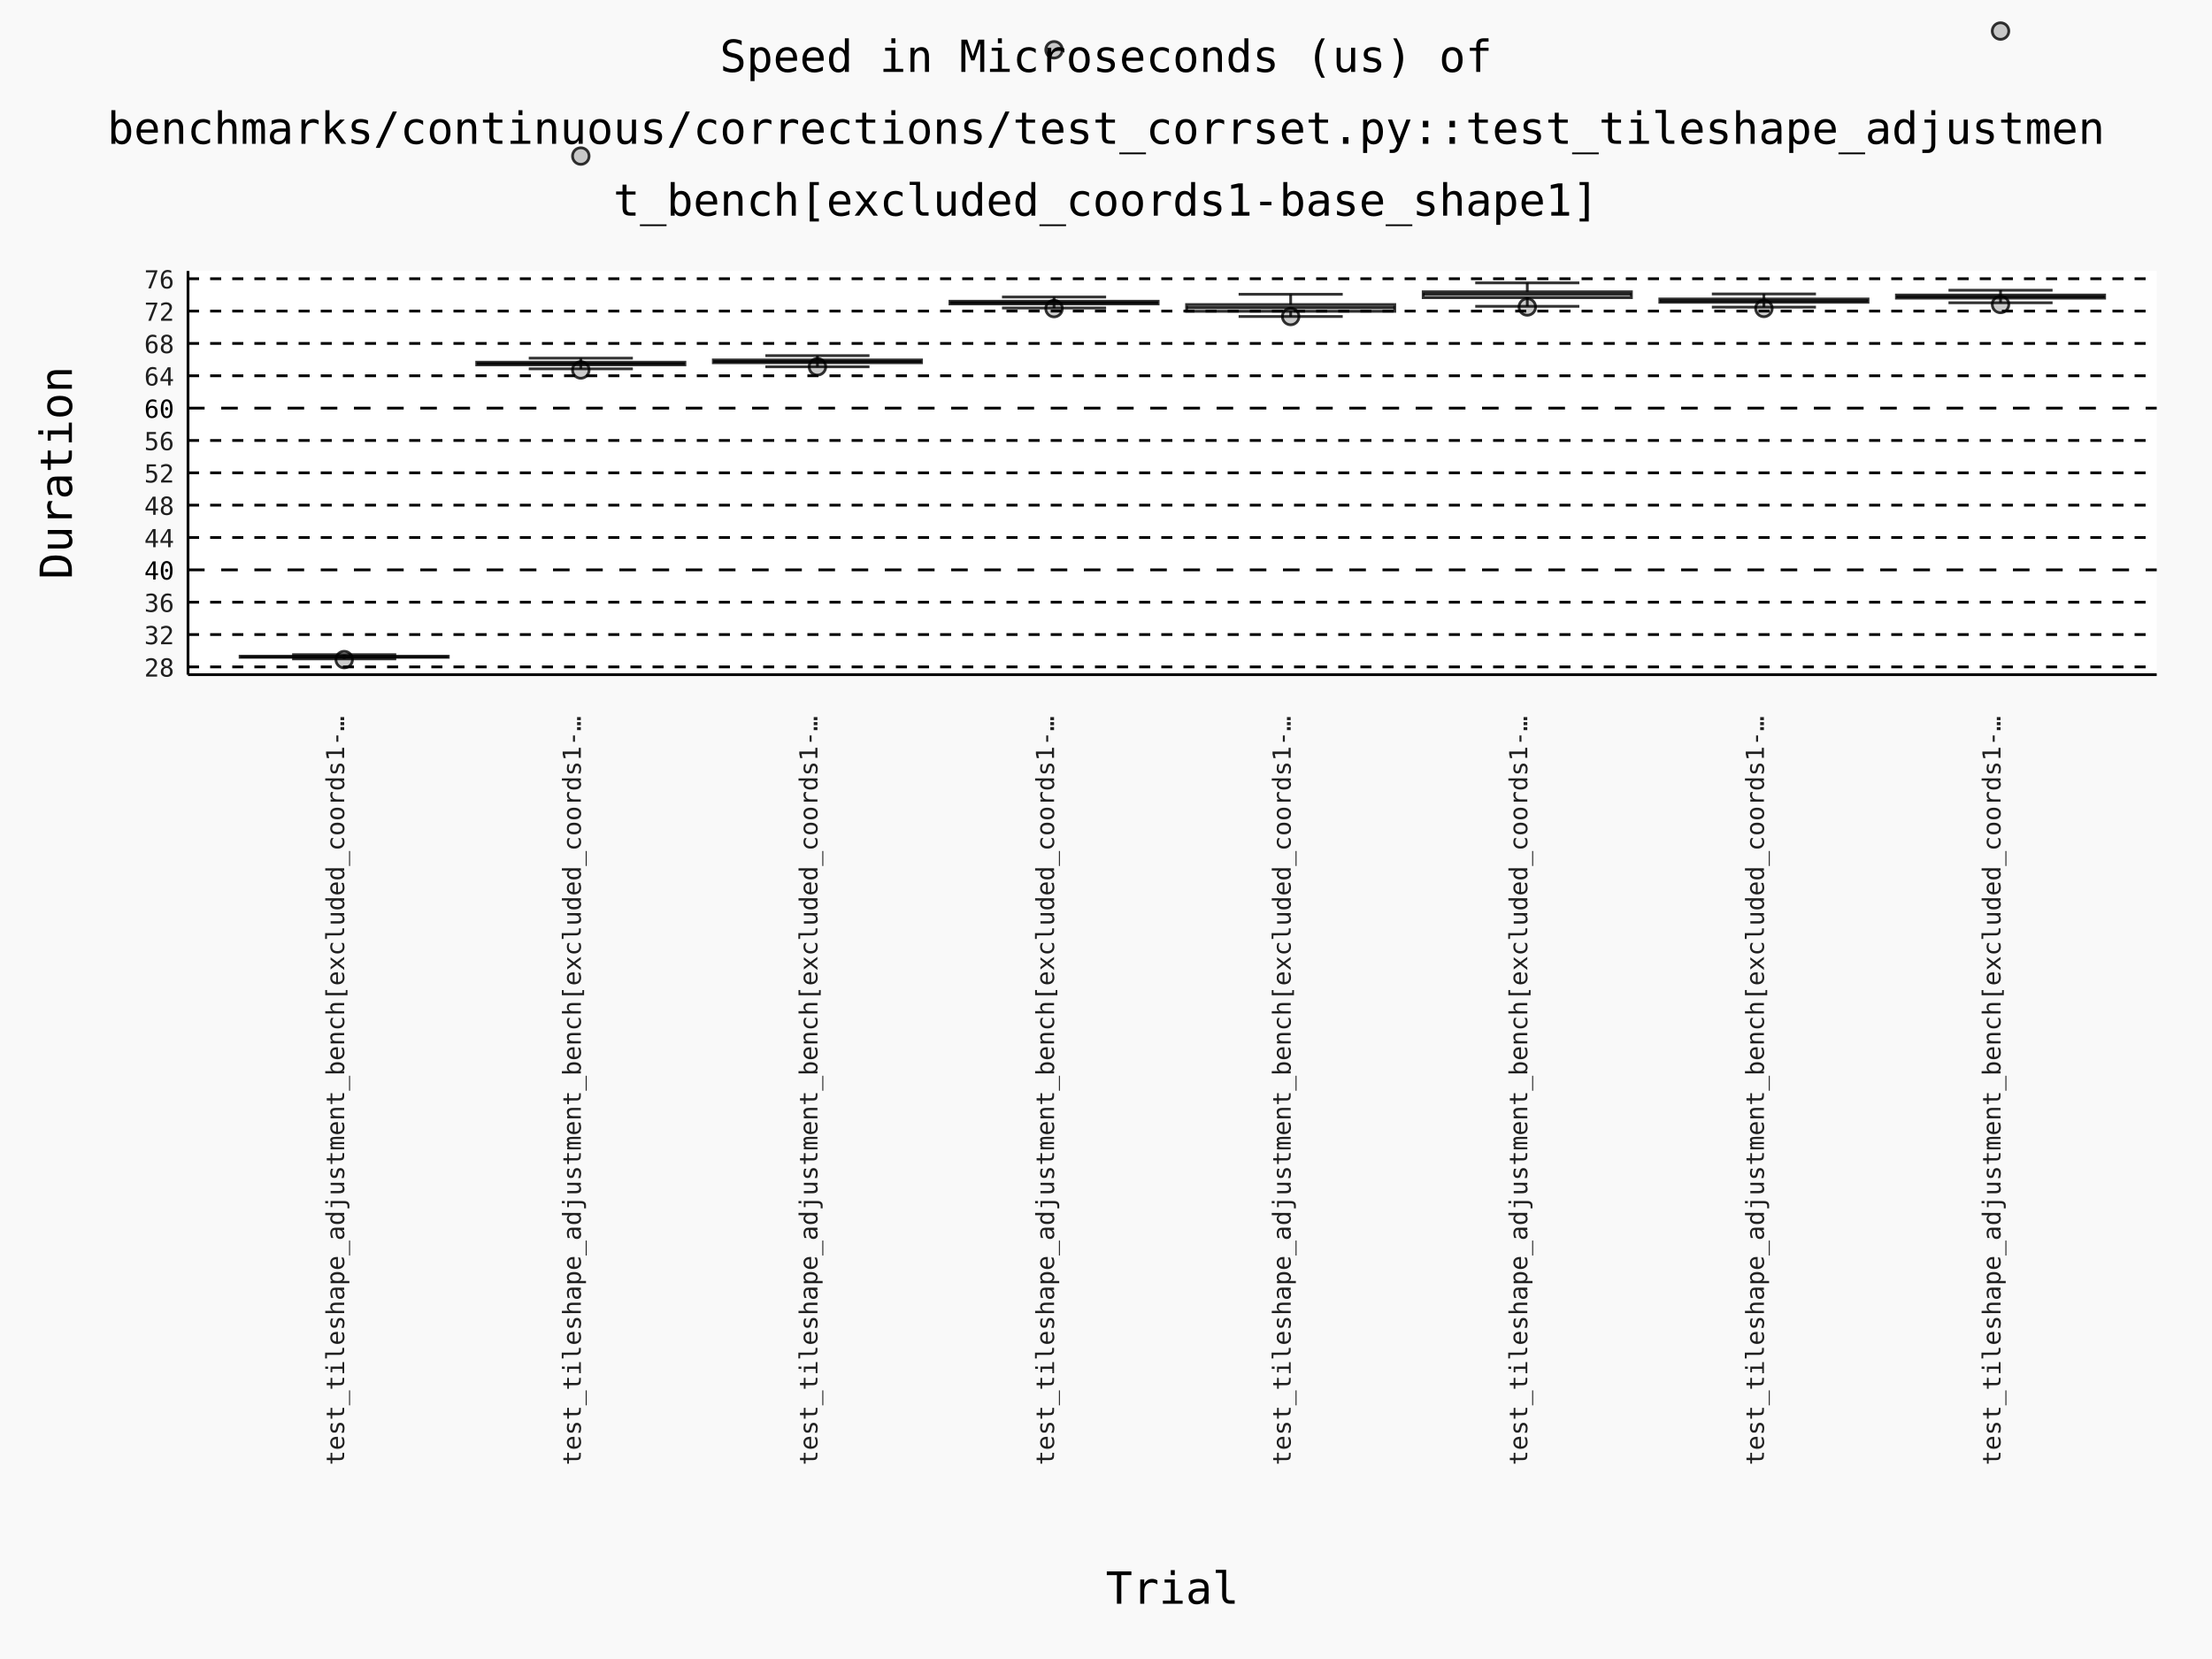
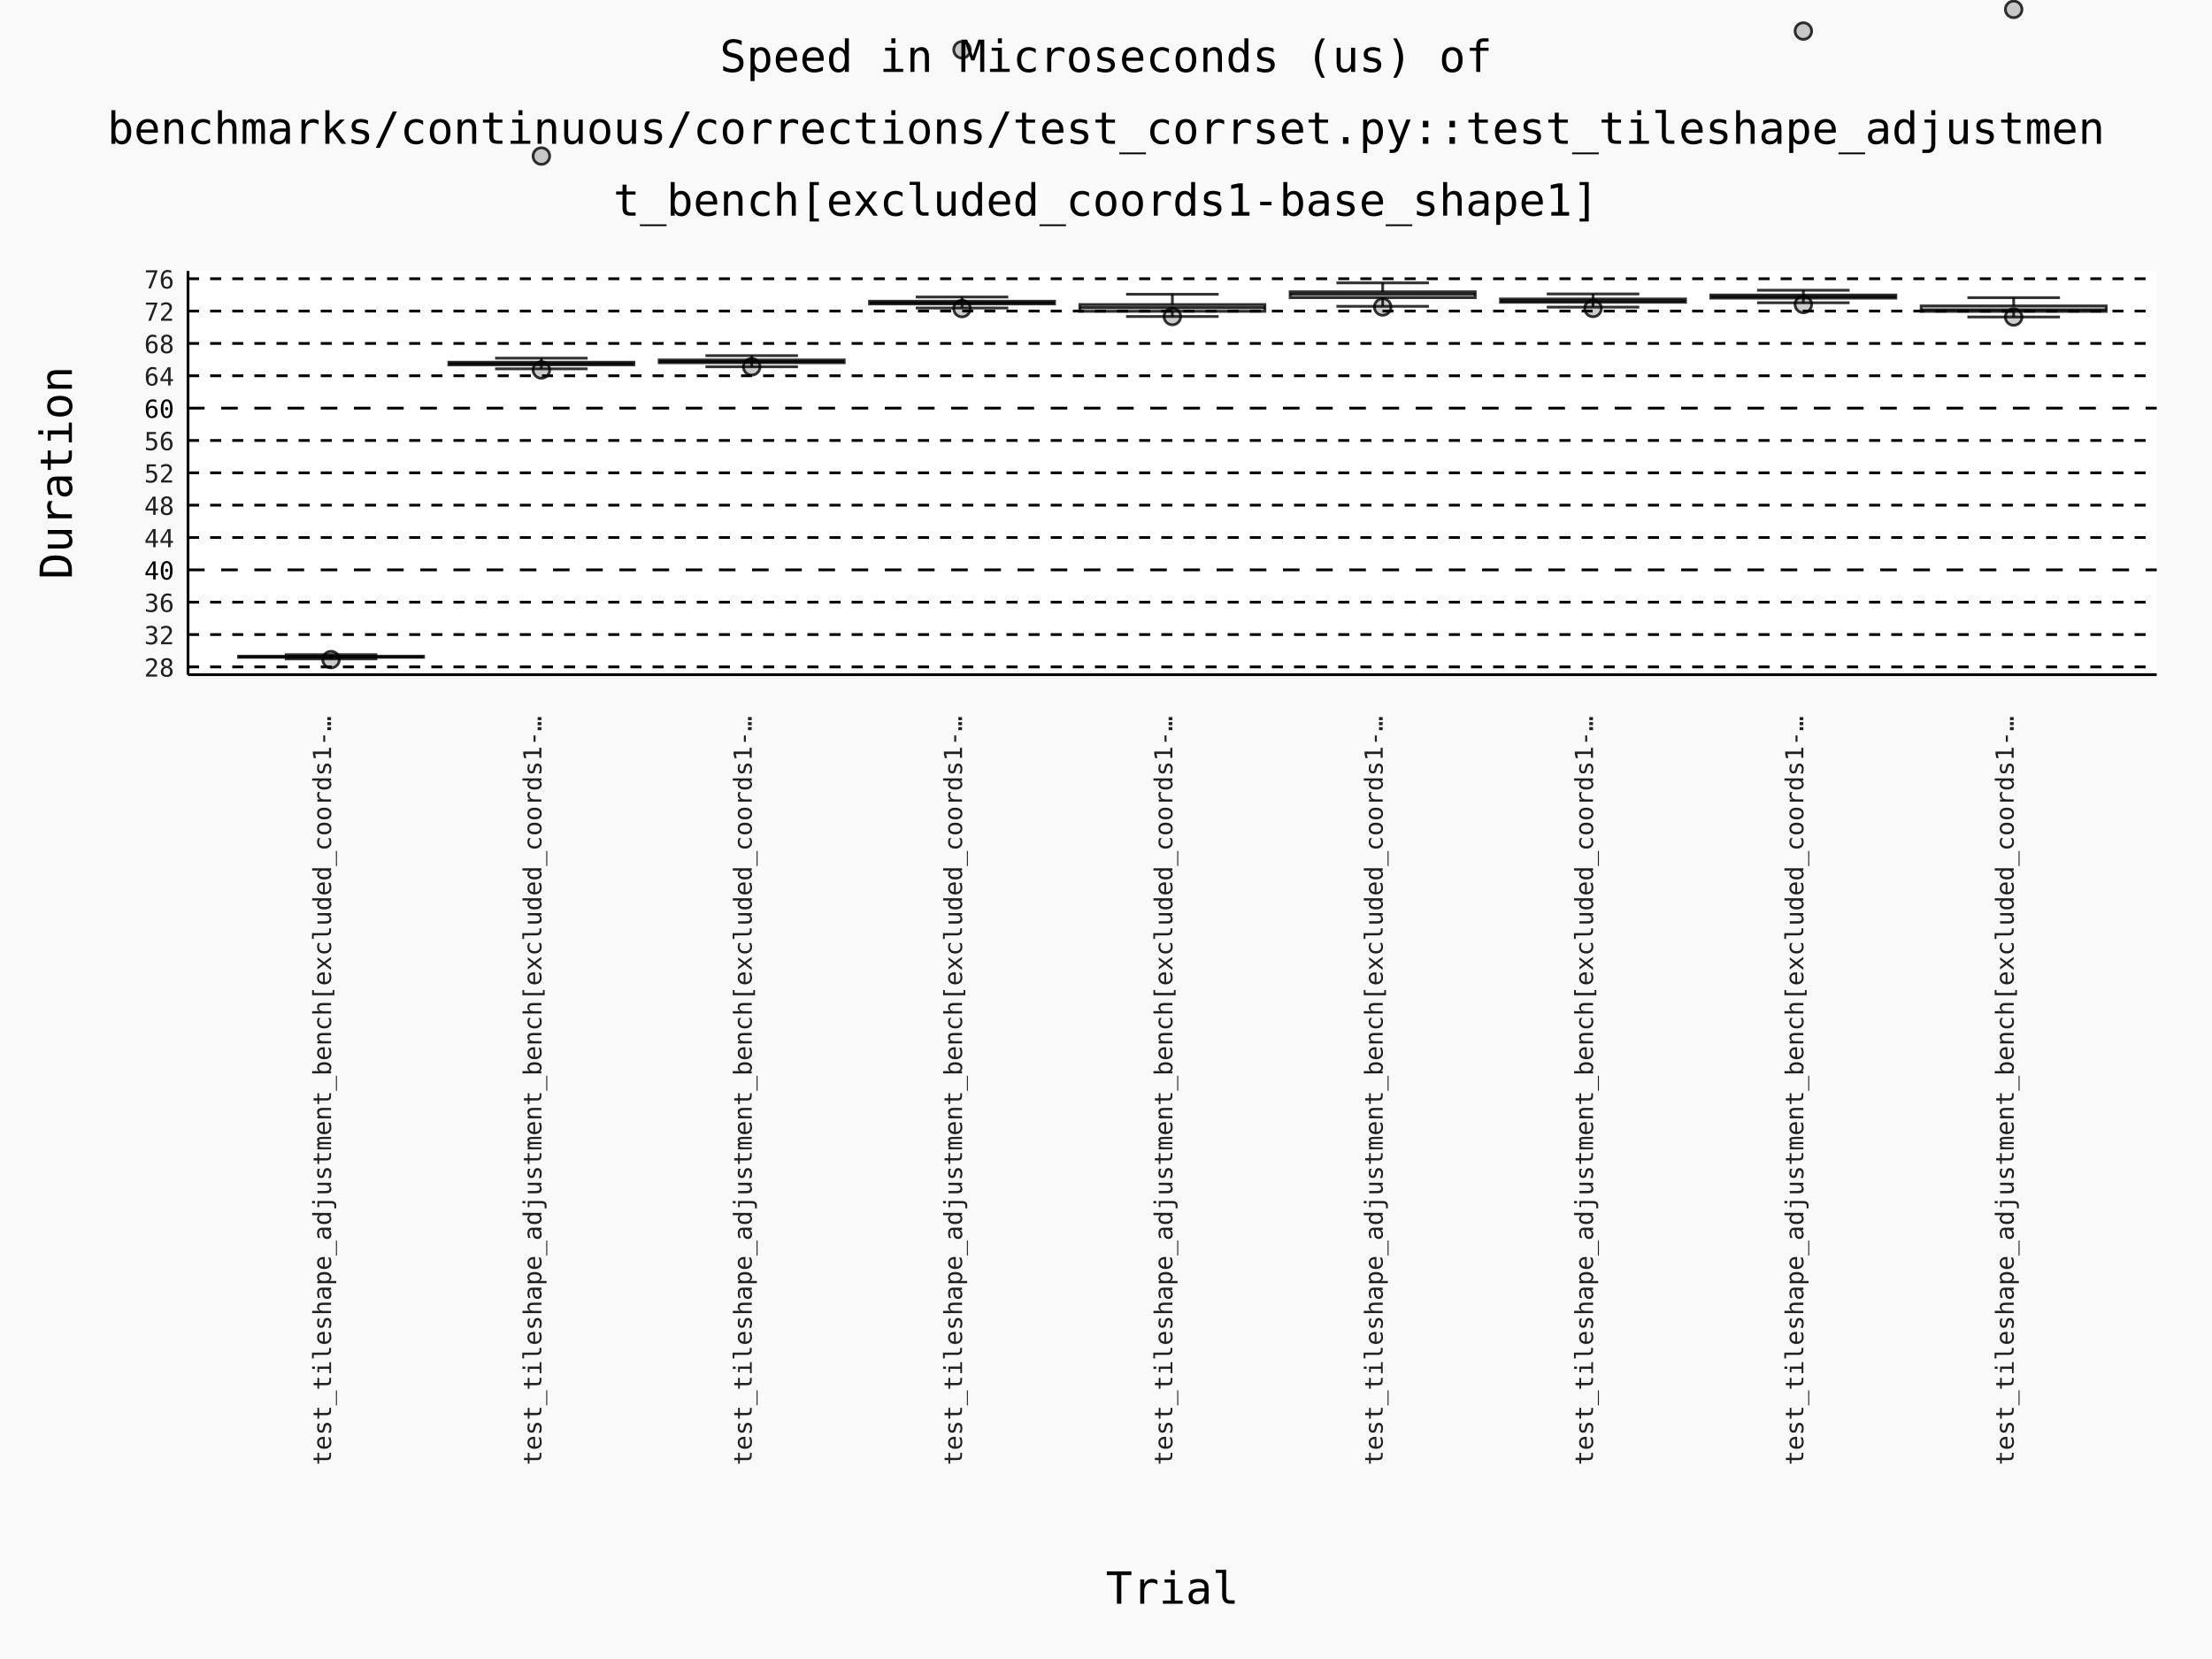
- <svg xmlns="http://www.w3.org/2000/svg" id="chart-8a8e794e-0abc-4eef-84a1-b8208740d40c" class="pygal-chart" viewBox="0 0 800 600">
+ <svg xmlns="http://www.w3.org/2000/svg" id="chart-e8a320d7-10f6-43b4-9741-c65a2cbb0258" class="pygal-chart" viewBox="0 0 800 600">
  <defs>
-     <style type="text/css">#chart-8a8e794e-0abc-4eef-84a1-b8208740d40c{-webkit-user-select:none;-webkit-font-smoothing:antialiased;font-family:Consolas,"Deja Vu Sans Mono","Bitstream Vera Sans Mono","Courier New",monospace}#chart-8a8e794e-0abc-4eef-84a1-b8208740d40c .title{font-family:Consolas,"Deja Vu Sans Mono","Bitstream Vera Sans Mono","Courier New",monospace;font-size:16px}#chart-8a8e794e-0abc-4eef-84a1-b8208740d40c .legends .legend text{font-family:Consolas,"Deja Vu Sans Mono","Bitstream Vera Sans Mono","Courier New",monospace;font-size:14px}#chart-8a8e794e-0abc-4eef-84a1-b8208740d40c .axis text{font-family:Consolas,"Deja Vu Sans Mono","Bitstream Vera Sans Mono","Courier New",monospace;font-size:10px}#chart-8a8e794e-0abc-4eef-84a1-b8208740d40c .axis text.major{font-family:Consolas,"Deja Vu Sans Mono","Bitstream Vera Sans Mono","Courier New",monospace;font-size:10px}#chart-8a8e794e-0abc-4eef-84a1-b8208740d40c .text-overlay text.value{font-family:Consolas,"Deja Vu Sans Mono","Bitstream Vera Sans Mono","Courier New",monospace;font-size:16px}#chart-8a8e794e-0abc-4eef-84a1-b8208740d40c .text-overlay text.label{font-family:Consolas,"Deja Vu Sans Mono","Bitstream Vera Sans Mono","Courier New",monospace;font-size:10px}#chart-8a8e794e-0abc-4eef-84a1-b8208740d40c .tooltip{font-family:Consolas,"Deja Vu Sans Mono","Bitstream Vera Sans Mono","Courier New",monospace;font-size:14px}#chart-8a8e794e-0abc-4eef-84a1-b8208740d40c text.no_data{font-family:Consolas,"Deja Vu Sans Mono","Bitstream Vera Sans Mono","Courier New",monospace;font-size:64px}
- #chart-8a8e794e-0abc-4eef-84a1-b8208740d40c{background-color:rgba(249,249,249,1)}#chart-8a8e794e-0abc-4eef-84a1-b8208740d40c path,#chart-8a8e794e-0abc-4eef-84a1-b8208740d40c line,#chart-8a8e794e-0abc-4eef-84a1-b8208740d40c rect,#chart-8a8e794e-0abc-4eef-84a1-b8208740d40c circle{-webkit-transition:150ms;-moz-transition:150ms;transition:150ms}#chart-8a8e794e-0abc-4eef-84a1-b8208740d40c .graph &gt; .background{fill:rgba(249,249,249,1)}#chart-8a8e794e-0abc-4eef-84a1-b8208740d40c .plot &gt; .background{fill:rgba(255,255,255,1)}#chart-8a8e794e-0abc-4eef-84a1-b8208740d40c .graph{fill:rgba(0,0,0,.87)}#chart-8a8e794e-0abc-4eef-84a1-b8208740d40c text.no_data{fill:rgba(0,0,0,1)}#chart-8a8e794e-0abc-4eef-84a1-b8208740d40c .title{fill:rgba(0,0,0,1)}#chart-8a8e794e-0abc-4eef-84a1-b8208740d40c .legends .legend text{fill:rgba(0,0,0,.87)}#chart-8a8e794e-0abc-4eef-84a1-b8208740d40c .legends .legend:hover text{fill:rgba(0,0,0,1)}#chart-8a8e794e-0abc-4eef-84a1-b8208740d40c .axis .line{stroke:rgba(0,0,0,1)}#chart-8a8e794e-0abc-4eef-84a1-b8208740d40c .axis .guide.line{stroke:rgba(0,0,0,.54)}#chart-8a8e794e-0abc-4eef-84a1-b8208740d40c .axis .major.line{stroke:rgba(0,0,0,.87)}#chart-8a8e794e-0abc-4eef-84a1-b8208740d40c .axis text.major{fill:rgba(0,0,0,1)}#chart-8a8e794e-0abc-4eef-84a1-b8208740d40c .axis.y .guides:hover .guide.line,#chart-8a8e794e-0abc-4eef-84a1-b8208740d40c .line-graph .axis.x .guides:hover .guide.line,#chart-8a8e794e-0abc-4eef-84a1-b8208740d40c .stackedline-graph .axis.x .guides:hover .guide.line,#chart-8a8e794e-0abc-4eef-84a1-b8208740d40c .xy-graph .axis.x .guides:hover .guide.line{stroke:rgba(0,0,0,1)}#chart-8a8e794e-0abc-4eef-84a1-b8208740d40c .axis .guides:hover text{fill:rgba(0,0,0,1)}#chart-8a8e794e-0abc-4eef-84a1-b8208740d40c .reactive{fill-opacity:.7;stroke-opacity:.8;stroke-width:1}#chart-8a8e794e-0abc-4eef-84a1-b8208740d40c .ci{stroke:rgba(0,0,0,.87)}#chart-8a8e794e-0abc-4eef-84a1-b8208740d40c .reactive.active,#chart-8a8e794e-0abc-4eef-84a1-b8208740d40c .active .reactive{fill-opacity:.8;stroke-opacity:.9;stroke-width:4}#chart-8a8e794e-0abc-4eef-84a1-b8208740d40c .ci .reactive.active{stroke-width:1.5}#chart-8a8e794e-0abc-4eef-84a1-b8208740d40c .series text{fill:rgba(0,0,0,1)}#chart-8a8e794e-0abc-4eef-84a1-b8208740d40c .tooltip rect{fill:rgba(255,255,255,1);stroke:rgba(0,0,0,1);-webkit-transition:opacity 150ms;-moz-transition:opacity 150ms;transition:opacity 150ms}#chart-8a8e794e-0abc-4eef-84a1-b8208740d40c .tooltip .label{fill:rgba(0,0,0,.87)}#chart-8a8e794e-0abc-4eef-84a1-b8208740d40c .tooltip .label{fill:rgba(0,0,0,.87)}#chart-8a8e794e-0abc-4eef-84a1-b8208740d40c .tooltip .legend{font-size:.8em;fill:rgba(0,0,0,.54)}#chart-8a8e794e-0abc-4eef-84a1-b8208740d40c .tooltip .x_label{font-size:.6em;fill:rgba(0,0,0,1)}#chart-8a8e794e-0abc-4eef-84a1-b8208740d40c .tooltip .xlink{font-size:.5em;text-decoration:underline}#chart-8a8e794e-0abc-4eef-84a1-b8208740d40c .tooltip .value{font-size:1.5em}#chart-8a8e794e-0abc-4eef-84a1-b8208740d40c .bound{font-size:.5em}#chart-8a8e794e-0abc-4eef-84a1-b8208740d40c .max-value{font-size:.75em;fill:rgba(0,0,0,.54)}#chart-8a8e794e-0abc-4eef-84a1-b8208740d40c .map-element{fill:rgba(255,255,255,1);stroke:rgba(0,0,0,.54) !important}#chart-8a8e794e-0abc-4eef-84a1-b8208740d40c .map-element .reactive{fill-opacity:inherit;stroke-opacity:inherit}#chart-8a8e794e-0abc-4eef-84a1-b8208740d40c .color-0,#chart-8a8e794e-0abc-4eef-84a1-b8208740d40c .color-0 a:visited{stroke:#000000;fill:#000000}#chart-8a8e794e-0abc-4eef-84a1-b8208740d40c .color-1,#chart-8a8e794e-0abc-4eef-84a1-b8208740d40c .color-1 a:visited{stroke:#000000;fill:#000000}#chart-8a8e794e-0abc-4eef-84a1-b8208740d40c .color-2,#chart-8a8e794e-0abc-4eef-84a1-b8208740d40c .color-2 a:visited{stroke:#000000;fill:#000000}#chart-8a8e794e-0abc-4eef-84a1-b8208740d40c .color-3,#chart-8a8e794e-0abc-4eef-84a1-b8208740d40c .color-3 a:visited{stroke:#000000;fill:#000000}#chart-8a8e794e-0abc-4eef-84a1-b8208740d40c .color-4,#chart-8a8e794e-0abc-4eef-84a1-b8208740d40c .color-4 a:visited{stroke:#000000;fill:#000000}#chart-8a8e794e-0abc-4eef-84a1-b8208740d40c .color-5,#chart-8a8e794e-0abc-4eef-84a1-b8208740d40c .color-5 a:visited{stroke:#000000;fill:#000000}#chart-8a8e794e-0abc-4eef-84a1-b8208740d40c .color-6,#chart-8a8e794e-0abc-4eef-84a1-b8208740d40c .color-6 a:visited{stroke:#000000;fill:#000000}#chart-8a8e794e-0abc-4eef-84a1-b8208740d40c .color-7,#chart-8a8e794e-0abc-4eef-84a1-b8208740d40c .color-7 a:visited{stroke:#000000;fill:#000000}#chart-8a8e794e-0abc-4eef-84a1-b8208740d40c .text-overlay .color-0 text{fill:white}#chart-8a8e794e-0abc-4eef-84a1-b8208740d40c .text-overlay .color-1 text{fill:white}#chart-8a8e794e-0abc-4eef-84a1-b8208740d40c .text-overlay .color-2 text{fill:white}#chart-8a8e794e-0abc-4eef-84a1-b8208740d40c .text-overlay .color-3 text{fill:white}#chart-8a8e794e-0abc-4eef-84a1-b8208740d40c .text-overlay .color-4 text{fill:white}#chart-8a8e794e-0abc-4eef-84a1-b8208740d40c .text-overlay .color-5 text{fill:white}#chart-8a8e794e-0abc-4eef-84a1-b8208740d40c .text-overlay .color-6 text{fill:white}#chart-8a8e794e-0abc-4eef-84a1-b8208740d40c .text-overlay .color-7 text{fill:white}
- #chart-8a8e794e-0abc-4eef-84a1-b8208740d40c text.no_data{text-anchor:middle}#chart-8a8e794e-0abc-4eef-84a1-b8208740d40c .guide.line{fill:none}#chart-8a8e794e-0abc-4eef-84a1-b8208740d40c .centered{text-anchor:middle}#chart-8a8e794e-0abc-4eef-84a1-b8208740d40c .title{text-anchor:middle}#chart-8a8e794e-0abc-4eef-84a1-b8208740d40c .legends .legend text{fill-opacity:1}#chart-8a8e794e-0abc-4eef-84a1-b8208740d40c .axis.x text{text-anchor:middle}#chart-8a8e794e-0abc-4eef-84a1-b8208740d40c .axis.x:not(.web) text[transform]{text-anchor:start}#chart-8a8e794e-0abc-4eef-84a1-b8208740d40c .axis.x:not(.web) text[transform].backwards{text-anchor:end}#chart-8a8e794e-0abc-4eef-84a1-b8208740d40c .axis.y text{text-anchor:end}#chart-8a8e794e-0abc-4eef-84a1-b8208740d40c .axis.y text[transform].backwards{text-anchor:start}#chart-8a8e794e-0abc-4eef-84a1-b8208740d40c .axis.y2 text{text-anchor:start}#chart-8a8e794e-0abc-4eef-84a1-b8208740d40c .axis.y2 text[transform].backwards{text-anchor:end}#chart-8a8e794e-0abc-4eef-84a1-b8208740d40c .axis .guide.line{stroke-dasharray:4,4;stroke:black}#chart-8a8e794e-0abc-4eef-84a1-b8208740d40c .axis .major.guide.line{stroke-dasharray:6,6;stroke:black}#chart-8a8e794e-0abc-4eef-84a1-b8208740d40c .horizontal .axis.y .guide.line,#chart-8a8e794e-0abc-4eef-84a1-b8208740d40c .horizontal .axis.y2 .guide.line,#chart-8a8e794e-0abc-4eef-84a1-b8208740d40c .vertical .axis.x .guide.line{opacity:0}#chart-8a8e794e-0abc-4eef-84a1-b8208740d40c .horizontal .axis.always_show .guide.line,#chart-8a8e794e-0abc-4eef-84a1-b8208740d40c .vertical .axis.always_show .guide.line{opacity:1 !important}#chart-8a8e794e-0abc-4eef-84a1-b8208740d40c .axis.y .guides:hover .guide.line,#chart-8a8e794e-0abc-4eef-84a1-b8208740d40c .axis.y2 .guides:hover .guide.line,#chart-8a8e794e-0abc-4eef-84a1-b8208740d40c .axis.x .guides:hover .guide.line{opacity:1}#chart-8a8e794e-0abc-4eef-84a1-b8208740d40c .axis .guides:hover text{opacity:1}#chart-8a8e794e-0abc-4eef-84a1-b8208740d40c .nofill{fill:none}#chart-8a8e794e-0abc-4eef-84a1-b8208740d40c .subtle-fill{fill-opacity:.2}#chart-8a8e794e-0abc-4eef-84a1-b8208740d40c .dot{stroke-width:1px;fill-opacity:1;stroke-opacity:1}#chart-8a8e794e-0abc-4eef-84a1-b8208740d40c .dot.active{stroke-width:5px}#chart-8a8e794e-0abc-4eef-84a1-b8208740d40c .dot.negative{fill:transparent}#chart-8a8e794e-0abc-4eef-84a1-b8208740d40c text,#chart-8a8e794e-0abc-4eef-84a1-b8208740d40c tspan{stroke:none !important}#chart-8a8e794e-0abc-4eef-84a1-b8208740d40c .series text.active{opacity:1}#chart-8a8e794e-0abc-4eef-84a1-b8208740d40c .tooltip rect{fill-opacity:.95;stroke-width:.5}#chart-8a8e794e-0abc-4eef-84a1-b8208740d40c .tooltip text{fill-opacity:1}#chart-8a8e794e-0abc-4eef-84a1-b8208740d40c .showable{visibility:hidden}#chart-8a8e794e-0abc-4eef-84a1-b8208740d40c .showable.shown{visibility:visible}#chart-8a8e794e-0abc-4eef-84a1-b8208740d40c .gauge-background{fill:rgba(229,229,229,1);stroke:none}#chart-8a8e794e-0abc-4eef-84a1-b8208740d40c .bg-lines{stroke:rgba(249,249,249,1);stroke-width:2px}
+     <style type="text/css">#chart-e8a320d7-10f6-43b4-9741-c65a2cbb0258{-webkit-user-select:none;-webkit-font-smoothing:antialiased;font-family:Consolas,"Deja Vu Sans Mono","Bitstream Vera Sans Mono","Courier New",monospace}#chart-e8a320d7-10f6-43b4-9741-c65a2cbb0258 .title{font-family:Consolas,"Deja Vu Sans Mono","Bitstream Vera Sans Mono","Courier New",monospace;font-size:16px}#chart-e8a320d7-10f6-43b4-9741-c65a2cbb0258 .legends .legend text{font-family:Consolas,"Deja Vu Sans Mono","Bitstream Vera Sans Mono","Courier New",monospace;font-size:14px}#chart-e8a320d7-10f6-43b4-9741-c65a2cbb0258 .axis text{font-family:Consolas,"Deja Vu Sans Mono","Bitstream Vera Sans Mono","Courier New",monospace;font-size:10px}#chart-e8a320d7-10f6-43b4-9741-c65a2cbb0258 .axis text.major{font-family:Consolas,"Deja Vu Sans Mono","Bitstream Vera Sans Mono","Courier New",monospace;font-size:10px}#chart-e8a320d7-10f6-43b4-9741-c65a2cbb0258 .text-overlay text.value{font-family:Consolas,"Deja Vu Sans Mono","Bitstream Vera Sans Mono","Courier New",monospace;font-size:16px}#chart-e8a320d7-10f6-43b4-9741-c65a2cbb0258 .text-overlay text.label{font-family:Consolas,"Deja Vu Sans Mono","Bitstream Vera Sans Mono","Courier New",monospace;font-size:10px}#chart-e8a320d7-10f6-43b4-9741-c65a2cbb0258 .tooltip{font-family:Consolas,"Deja Vu Sans Mono","Bitstream Vera Sans Mono","Courier New",monospace;font-size:14px}#chart-e8a320d7-10f6-43b4-9741-c65a2cbb0258 text.no_data{font-family:Consolas,"Deja Vu Sans Mono","Bitstream Vera Sans Mono","Courier New",monospace;font-size:64px}
+ #chart-e8a320d7-10f6-43b4-9741-c65a2cbb0258{background-color:rgba(249,249,249,1)}#chart-e8a320d7-10f6-43b4-9741-c65a2cbb0258 path,#chart-e8a320d7-10f6-43b4-9741-c65a2cbb0258 line,#chart-e8a320d7-10f6-43b4-9741-c65a2cbb0258 rect,#chart-e8a320d7-10f6-43b4-9741-c65a2cbb0258 circle{-webkit-transition:150ms;-moz-transition:150ms;transition:150ms}#chart-e8a320d7-10f6-43b4-9741-c65a2cbb0258 .graph &gt; .background{fill:rgba(249,249,249,1)}#chart-e8a320d7-10f6-43b4-9741-c65a2cbb0258 .plot &gt; .background{fill:rgba(255,255,255,1)}#chart-e8a320d7-10f6-43b4-9741-c65a2cbb0258 .graph{fill:rgba(0,0,0,.87)}#chart-e8a320d7-10f6-43b4-9741-c65a2cbb0258 text.no_data{fill:rgba(0,0,0,1)}#chart-e8a320d7-10f6-43b4-9741-c65a2cbb0258 .title{fill:rgba(0,0,0,1)}#chart-e8a320d7-10f6-43b4-9741-c65a2cbb0258 .legends .legend text{fill:rgba(0,0,0,.87)}#chart-e8a320d7-10f6-43b4-9741-c65a2cbb0258 .legends .legend:hover text{fill:rgba(0,0,0,1)}#chart-e8a320d7-10f6-43b4-9741-c65a2cbb0258 .axis .line{stroke:rgba(0,0,0,1)}#chart-e8a320d7-10f6-43b4-9741-c65a2cbb0258 .axis .guide.line{stroke:rgba(0,0,0,.54)}#chart-e8a320d7-10f6-43b4-9741-c65a2cbb0258 .axis .major.line{stroke:rgba(0,0,0,.87)}#chart-e8a320d7-10f6-43b4-9741-c65a2cbb0258 .axis text.major{fill:rgba(0,0,0,1)}#chart-e8a320d7-10f6-43b4-9741-c65a2cbb0258 .axis.y .guides:hover .guide.line,#chart-e8a320d7-10f6-43b4-9741-c65a2cbb0258 .line-graph .axis.x .guides:hover .guide.line,#chart-e8a320d7-10f6-43b4-9741-c65a2cbb0258 .stackedline-graph .axis.x .guides:hover .guide.line,#chart-e8a320d7-10f6-43b4-9741-c65a2cbb0258 .xy-graph .axis.x .guides:hover .guide.line{stroke:rgba(0,0,0,1)}#chart-e8a320d7-10f6-43b4-9741-c65a2cbb0258 .axis .guides:hover text{fill:rgba(0,0,0,1)}#chart-e8a320d7-10f6-43b4-9741-c65a2cbb0258 .reactive{fill-opacity:.7;stroke-opacity:.8;stroke-width:1}#chart-e8a320d7-10f6-43b4-9741-c65a2cbb0258 .ci{stroke:rgba(0,0,0,.87)}#chart-e8a320d7-10f6-43b4-9741-c65a2cbb0258 .reactive.active,#chart-e8a320d7-10f6-43b4-9741-c65a2cbb0258 .active .reactive{fill-opacity:.8;stroke-opacity:.9;stroke-width:4}#chart-e8a320d7-10f6-43b4-9741-c65a2cbb0258 .ci .reactive.active{stroke-width:1.5}#chart-e8a320d7-10f6-43b4-9741-c65a2cbb0258 .series text{fill:rgba(0,0,0,1)}#chart-e8a320d7-10f6-43b4-9741-c65a2cbb0258 .tooltip rect{fill:rgba(255,255,255,1);stroke:rgba(0,0,0,1);-webkit-transition:opacity 150ms;-moz-transition:opacity 150ms;transition:opacity 150ms}#chart-e8a320d7-10f6-43b4-9741-c65a2cbb0258 .tooltip .label{fill:rgba(0,0,0,.87)}#chart-e8a320d7-10f6-43b4-9741-c65a2cbb0258 .tooltip .label{fill:rgba(0,0,0,.87)}#chart-e8a320d7-10f6-43b4-9741-c65a2cbb0258 .tooltip .legend{font-size:.8em;fill:rgba(0,0,0,.54)}#chart-e8a320d7-10f6-43b4-9741-c65a2cbb0258 .tooltip .x_label{font-size:.6em;fill:rgba(0,0,0,1)}#chart-e8a320d7-10f6-43b4-9741-c65a2cbb0258 .tooltip .xlink{font-size:.5em;text-decoration:underline}#chart-e8a320d7-10f6-43b4-9741-c65a2cbb0258 .tooltip .value{font-size:1.5em}#chart-e8a320d7-10f6-43b4-9741-c65a2cbb0258 .bound{font-size:.5em}#chart-e8a320d7-10f6-43b4-9741-c65a2cbb0258 .max-value{font-size:.75em;fill:rgba(0,0,0,.54)}#chart-e8a320d7-10f6-43b4-9741-c65a2cbb0258 .map-element{fill:rgba(255,255,255,1);stroke:rgba(0,0,0,.54) !important}#chart-e8a320d7-10f6-43b4-9741-c65a2cbb0258 .map-element .reactive{fill-opacity:inherit;stroke-opacity:inherit}#chart-e8a320d7-10f6-43b4-9741-c65a2cbb0258 .color-0,#chart-e8a320d7-10f6-43b4-9741-c65a2cbb0258 .color-0 a:visited{stroke:#000000;fill:#000000}#chart-e8a320d7-10f6-43b4-9741-c65a2cbb0258 .color-1,#chart-e8a320d7-10f6-43b4-9741-c65a2cbb0258 .color-1 a:visited{stroke:#000000;fill:#000000}#chart-e8a320d7-10f6-43b4-9741-c65a2cbb0258 .color-2,#chart-e8a320d7-10f6-43b4-9741-c65a2cbb0258 .color-2 a:visited{stroke:#000000;fill:#000000}#chart-e8a320d7-10f6-43b4-9741-c65a2cbb0258 .color-3,#chart-e8a320d7-10f6-43b4-9741-c65a2cbb0258 .color-3 a:visited{stroke:#000000;fill:#000000}#chart-e8a320d7-10f6-43b4-9741-c65a2cbb0258 .color-4,#chart-e8a320d7-10f6-43b4-9741-c65a2cbb0258 .color-4 a:visited{stroke:#000000;fill:#000000}#chart-e8a320d7-10f6-43b4-9741-c65a2cbb0258 .color-5,#chart-e8a320d7-10f6-43b4-9741-c65a2cbb0258 .color-5 a:visited{stroke:#000000;fill:#000000}#chart-e8a320d7-10f6-43b4-9741-c65a2cbb0258 .color-6,#chart-e8a320d7-10f6-43b4-9741-c65a2cbb0258 .color-6 a:visited{stroke:#000000;fill:#000000}#chart-e8a320d7-10f6-43b4-9741-c65a2cbb0258 .color-7,#chart-e8a320d7-10f6-43b4-9741-c65a2cbb0258 .color-7 a:visited{stroke:#000000;fill:#000000}#chart-e8a320d7-10f6-43b4-9741-c65a2cbb0258 .color-8,#chart-e8a320d7-10f6-43b4-9741-c65a2cbb0258 .color-8 a:visited{stroke:#000000;fill:#000000}#chart-e8a320d7-10f6-43b4-9741-c65a2cbb0258 .text-overlay .color-0 text{fill:white}#chart-e8a320d7-10f6-43b4-9741-c65a2cbb0258 .text-overlay .color-1 text{fill:white}#chart-e8a320d7-10f6-43b4-9741-c65a2cbb0258 .text-overlay .color-2 text{fill:white}#chart-e8a320d7-10f6-43b4-9741-c65a2cbb0258 .text-overlay .color-3 text{fill:white}#chart-e8a320d7-10f6-43b4-9741-c65a2cbb0258 .text-overlay .color-4 text{fill:white}#chart-e8a320d7-10f6-43b4-9741-c65a2cbb0258 .text-overlay .color-5 text{fill:white}#chart-e8a320d7-10f6-43b4-9741-c65a2cbb0258 .text-overlay .color-6 text{fill:white}#chart-e8a320d7-10f6-43b4-9741-c65a2cbb0258 .text-overlay .color-7 text{fill:white}#chart-e8a320d7-10f6-43b4-9741-c65a2cbb0258 .text-overlay .color-8 text{fill:white}
+ #chart-e8a320d7-10f6-43b4-9741-c65a2cbb0258 text.no_data{text-anchor:middle}#chart-e8a320d7-10f6-43b4-9741-c65a2cbb0258 .guide.line{fill:none}#chart-e8a320d7-10f6-43b4-9741-c65a2cbb0258 .centered{text-anchor:middle}#chart-e8a320d7-10f6-43b4-9741-c65a2cbb0258 .title{text-anchor:middle}#chart-e8a320d7-10f6-43b4-9741-c65a2cbb0258 .legends .legend text{fill-opacity:1}#chart-e8a320d7-10f6-43b4-9741-c65a2cbb0258 .axis.x text{text-anchor:middle}#chart-e8a320d7-10f6-43b4-9741-c65a2cbb0258 .axis.x:not(.web) text[transform]{text-anchor:start}#chart-e8a320d7-10f6-43b4-9741-c65a2cbb0258 .axis.x:not(.web) text[transform].backwards{text-anchor:end}#chart-e8a320d7-10f6-43b4-9741-c65a2cbb0258 .axis.y text{text-anchor:end}#chart-e8a320d7-10f6-43b4-9741-c65a2cbb0258 .axis.y text[transform].backwards{text-anchor:start}#chart-e8a320d7-10f6-43b4-9741-c65a2cbb0258 .axis.y2 text{text-anchor:start}#chart-e8a320d7-10f6-43b4-9741-c65a2cbb0258 .axis.y2 text[transform].backwards{text-anchor:end}#chart-e8a320d7-10f6-43b4-9741-c65a2cbb0258 .axis .guide.line{stroke-dasharray:4,4;stroke:black}#chart-e8a320d7-10f6-43b4-9741-c65a2cbb0258 .axis .major.guide.line{stroke-dasharray:6,6;stroke:black}#chart-e8a320d7-10f6-43b4-9741-c65a2cbb0258 .horizontal .axis.y .guide.line,#chart-e8a320d7-10f6-43b4-9741-c65a2cbb0258 .horizontal .axis.y2 .guide.line,#chart-e8a320d7-10f6-43b4-9741-c65a2cbb0258 .vertical .axis.x .guide.line{opacity:0}#chart-e8a320d7-10f6-43b4-9741-c65a2cbb0258 .horizontal .axis.always_show .guide.line,#chart-e8a320d7-10f6-43b4-9741-c65a2cbb0258 .vertical .axis.always_show .guide.line{opacity:1 !important}#chart-e8a320d7-10f6-43b4-9741-c65a2cbb0258 .axis.y .guides:hover .guide.line,#chart-e8a320d7-10f6-43b4-9741-c65a2cbb0258 .axis.y2 .guides:hover .guide.line,#chart-e8a320d7-10f6-43b4-9741-c65a2cbb0258 .axis.x .guides:hover .guide.line{opacity:1}#chart-e8a320d7-10f6-43b4-9741-c65a2cbb0258 .axis .guides:hover text{opacity:1}#chart-e8a320d7-10f6-43b4-9741-c65a2cbb0258 .nofill{fill:none}#chart-e8a320d7-10f6-43b4-9741-c65a2cbb0258 .subtle-fill{fill-opacity:.2}#chart-e8a320d7-10f6-43b4-9741-c65a2cbb0258 .dot{stroke-width:1px;fill-opacity:1;stroke-opacity:1}#chart-e8a320d7-10f6-43b4-9741-c65a2cbb0258 .dot.active{stroke-width:5px}#chart-e8a320d7-10f6-43b4-9741-c65a2cbb0258 .dot.negative{fill:transparent}#chart-e8a320d7-10f6-43b4-9741-c65a2cbb0258 text,#chart-e8a320d7-10f6-43b4-9741-c65a2cbb0258 tspan{stroke:none !important}#chart-e8a320d7-10f6-43b4-9741-c65a2cbb0258 .series text.active{opacity:1}#chart-e8a320d7-10f6-43b4-9741-c65a2cbb0258 .tooltip rect{fill-opacity:.95;stroke-width:.5}#chart-e8a320d7-10f6-43b4-9741-c65a2cbb0258 .tooltip text{fill-opacity:1}#chart-e8a320d7-10f6-43b4-9741-c65a2cbb0258 .showable{visibility:hidden}#chart-e8a320d7-10f6-43b4-9741-c65a2cbb0258 .showable.shown{visibility:visible}#chart-e8a320d7-10f6-43b4-9741-c65a2cbb0258 .gauge-background{fill:rgba(229,229,229,1);stroke:none}#chart-e8a320d7-10f6-43b4-9741-c65a2cbb0258 .bg-lines{stroke:rgba(249,249,249,1);stroke-width:2px}
.tooltip .value{font-size:1em !important}.axis text{font-size:9px !important}</style>
  </defs>
  <g class="graph custombox-graph vertical">
    <rect x="0" y="0" width="800" height="600" class="background" />
    <g transform="translate(68, 98)" class="plot">
      <rect x="0" y="0" width="712.0" height="146.0" class="background" />
      <g class="axis y always_show">
        <path d="M0 146 h712" class="line" />
        <g class="guides">
          <path d="M0 143.192 h712" class="guide line" />
          <text x="-5" y="146.692" class="">28</text>
        </g>
        <g class="guides">
          <path d="M0 131.494 h712" class="guide line" />
          <text x="-5" y="134.994" class="">32</text>
        </g>
        <g class="guides">
          <path d="M0 119.795 h712" class="guide line" />
          <text x="-5" y="123.295" class="">36</text>
        </g>
        <g class="guides">
          <path d="M0 108.096 h712" class="major guide line" />
          <text x="-5" y="111.596" class="major">40</text>
        </g>
        <g class="guides">
          <path d="M0 96.397 h712" class="guide line" />
          <text x="-5" y="99.897" class="">44</text>
        </g>
        <g class="guides">
          <path d="M0 84.699 h712" class="guide line" />
          <text x="-5" y="88.199" class="">48</text>
        </g>
        <g class="guides">
          <path d="M0 73 h712" class="guide line" />
          <text x="-5" y="76.5" class="">52</text>
        </g>
        <g class="guides">
          <path d="M0 61.301 h712" class="guide line" />
          <text x="-5" y="64.801" class="">56</text>
        </g>
        <g class="guides">
          <path d="M0 49.603 h712" class="major guide line" />
          <text x="-5" y="53.103" class="major">60</text>
        </g>
        <g class="guides">
          <path d="M0 37.904 h712" class="guide line" />
          <text x="-5" y="41.404" class="">64</text>
        </g>
        <g class="guides">
          <path d="M0 26.205 h712" class="guide line" />
          <text x="-5" y="29.705" class="">68</text>
        </g>
        <g class="guides">
          <path d="M0 14.506 h712" class="guide line" />
          <text x="-5" y="18.006" class="">72</text>
        </g>
        <g class="guides">
          <path d="M0 2.808 h712" class="guide line" />
          <text x="-5" y="6.308" class="">76</text>
        </g>
      </g>
      <g class="axis x">
        <path d="M0 0 v146" class="line" />
        <g class="guides">
-           <path d="M56.481 0 v146" class="guide line" />
-           <text x="56.481" y="161.0" class="backwards" transform="rotate(270 56.48077 161)">test_tileshape_adjustment_bench[excluded_coords1-…</text>
-         </g>
-         <g class="guides">
-           <path d="M142.058 0 v146" class="guide line" />
-           <text x="142.058" y="161.0" class="backwards" transform="rotate(270 142.0577 161)">test_tileshape_adjustment_bench[excluded_coords1-…</text>
-         </g>
-         <g class="guides">
-           <path d="M227.635 0 v146" class="guide line" />
-           <text x="227.635" y="161.0" class="backwards" transform="rotate(270 227.6346 161)">test_tileshape_adjustment_bench[excluded_coords1-…</text>
-         </g>
-         <g class="guides">
-           <path d="M313.212 0 v146" class="guide line" />
-           <text x="313.212" y="161.0" class="backwards" transform="rotate(270 313.2115 161)">test_tileshape_adjustment_bench[excluded_coords1-…</text>
-         </g>
-         <g class="guides">
-           <path d="M398.788 0 v146" class="guide line" />
-           <text x="398.788" y="161.0" class="backwards" transform="rotate(270 398.7885 161)">test_tileshape_adjustment_bench[excluded_coords1-…</text>
-         </g>
-         <g class="guides">
-           <path d="M484.365 0 v146" class="guide line" />
-           <text x="484.365" y="161.0" class="backwards" transform="rotate(270 484.3654 161)">test_tileshape_adjustment_bench[excluded_coords1-…</text>
-         </g>
-         <g class="guides">
-           <path d="M569.942 0 v146" class="guide line" />
-           <text x="569.942" y="161.0" class="backwards" transform="rotate(270 569.9423 161)">test_tileshape_adjustment_bench[excluded_coords1-…</text>
-         </g>
-         <g class="guides">
-           <path d="M655.519 0 v146" class="guide line" />
-           <text x="655.519" y="161.0" class="backwards" transform="rotate(270 655.5192 161)">test_tileshape_adjustment_bench[excluded_coords1-…</text>
+           <path d="M51.726 0 v146" class="guide line" />
+           <text x="51.726" y="161.0" class="backwards" transform="rotate(270 51.7265 161)">test_tileshape_adjustment_bench[excluded_coords1-…</text>
+         </g>
+         <g class="guides">
+           <path d="M127.795 0 v146" class="guide line" />
+           <text x="127.795" y="161.0" class="backwards" transform="rotate(270 127.7949 161)">test_tileshape_adjustment_bench[excluded_coords1-…</text>
+         </g>
+         <g class="guides">
+           <path d="M203.863 0 v146" class="guide line" />
+           <text x="203.863" y="161.0" class="backwards" transform="rotate(270 203.8632 161)">test_tileshape_adjustment_bench[excluded_coords1-…</text>
+         </g>
+         <g class="guides">
+           <path d="M279.932 0 v146" class="guide line" />
+           <text x="279.932" y="161.0" class="backwards" transform="rotate(270 279.9316 161)">test_tileshape_adjustment_bench[excluded_coords1-…</text>
+         </g>
+         <g class="guides">
+           <path d="M356 0 v146" class="guide line" />
+           <text x="356.0" y="161.0" class="backwards" transform="rotate(270 356 161)">test_tileshape_adjustment_bench[excluded_coords1-…</text>
+         </g>
+         <g class="guides">
+           <path d="M432.068 0 v146" class="guide line" />
+           <text x="432.068" y="161.0" class="backwards" transform="rotate(270 432.0684 161)">test_tileshape_adjustment_bench[excluded_coords1-…</text>
+         </g>
+         <g class="guides">
+           <path d="M508.137 0 v146" class="guide line" />
+           <text x="508.137" y="161.0" class="backwards" transform="rotate(270 508.1368 161)">test_tileshape_adjustment_bench[excluded_coords1-…</text>
+         </g>
+         <g class="guides">
+           <path d="M584.205 0 v146" class="guide line" />
+           <text x="584.205" y="161.0" class="backwards" transform="rotate(270 584.2051 161)">test_tileshape_adjustment_bench[excluded_coords1-…</text>
+         </g>
+         <g class="guides">
+           <path d="M660.274 0 v146" class="guide line" />
+           <text x="660.274" y="161.0" class="backwards" transform="rotate(270 660.2735 161)">test_tileshape_adjustment_bench[excluded_coords1-…</text>
        </g>
      </g>
      <g class="series serie-0 color-0">
        <g class="boxes">
          <g class="box">
-             <path stroke-width="3" d="M37.654 140.296 L75.308 140.296" class="reactive tooltip-trigger" />
-             <path stroke-width="3" d="M18.827 139.546 L94.135 139.546" class="reactive tooltip-trigger" />
-             <path stroke-width="3" d="M37.654 138.764 L75.308 138.764" class="reactive tooltip-trigger" />
-             <path stroke-width="2" d="M56.481 140.296 L56.481 139.723" class="reactive tooltip-trigger" />
-             <path stroke-width="2" d="M56.481 138.764 L56.481 139.34" class="reactive tooltip-trigger" />
-             <rect x="18.827" y="139.34" height="0.383" width="75.308" class="subtle-fill reactive tooltip-trigger" />
-             <circle cx="56.481" cy="140.548" r="3" class="subtle-fill reactive tooltip-trigger" />
-             <circle cx="56.481" cy="-495.057" r="3" class="subtle-fill reactive tooltip-trigger" />
+             <path stroke-width="3" d="M34.991 140.296 L68.462 140.296" class="reactive tooltip-trigger" />
+             <path stroke-width="3" d="M18.256 139.546 L85.197 139.546" class="reactive tooltip-trigger" />
+             <path stroke-width="3" d="M34.991 138.764 L68.462 138.764" class="reactive tooltip-trigger" />
+             <path stroke-width="2" d="M51.726 140.296 L51.726 139.723" class="reactive tooltip-trigger" />
+             <path stroke-width="2" d="M51.726 138.764 L51.726 139.34" class="reactive tooltip-trigger" />
+             <rect x="18.256" y="139.34" height="0.383" width="66.94" class="subtle-fill reactive tooltip-trigger" />
+             <circle cx="51.726" cy="140.548" r="3" class="subtle-fill reactive tooltip-trigger" />
+             <circle cx="51.726" cy="-495.057" r="3" class="subtle-fill reactive tooltip-trigger" />
          </g>
        </g>
      </g>
      <g class="series serie-1 color-1">
        <g class="boxes">
          <g class="box">
-             <path stroke-width="3" d="M123.231 35.392 L160.885 35.392" class="reactive tooltip-trigger" />
-             <path stroke-width="3" d="M104.404 33.52 L179.712 33.52" class="reactive tooltip-trigger" />
-             <path stroke-width="3" d="M123.231 31.531 L160.885 31.531" class="reactive tooltip-trigger" />
-             <path stroke-width="2" d="M142.058 35.392 L142.058 33.958" class="reactive tooltip-trigger" />
-             <path stroke-width="2" d="M142.058 31.531 L142.058 32.993" class="reactive tooltip-trigger" />
-             <rect x="104.404" y="32.993" height="0.965" width="75.308" class="subtle-fill reactive tooltip-trigger" />
-             <circle cx="142.058" cy="35.801" r="3" class="subtle-fill reactive tooltip-trigger" />
-             <circle cx="142.058" cy="-41.557" r="3" class="subtle-fill reactive tooltip-trigger" />
+             <path stroke-width="3" d="M111.06 35.392 L144.53 35.392" class="reactive tooltip-trigger" />
+             <path stroke-width="3" d="M94.325 33.52 L161.265 33.52" class="reactive tooltip-trigger" />
+             <path stroke-width="3" d="M111.06 31.531 L144.53 31.531" class="reactive tooltip-trigger" />
+             <path stroke-width="2" d="M127.795 35.392 L127.795 33.958" class="reactive tooltip-trigger" />
+             <path stroke-width="2" d="M127.795 31.531 L127.795 32.993" class="reactive tooltip-trigger" />
+             <rect x="94.325" y="32.993" height="0.965" width="66.94" class="subtle-fill reactive tooltip-trigger" />
+             <circle cx="127.795" cy="35.801" r="3" class="subtle-fill reactive tooltip-trigger" />
+             <circle cx="127.795" cy="-41.557" r="3" class="subtle-fill reactive tooltip-trigger" />
          </g>
        </g>
      </g>
      <g class="series serie-2 color-2">
        <g class="boxes">
          <g class="box">
-             <path stroke-width="3" d="M208.808 34.657 L246.462 34.657" class="reactive tooltip-trigger" />
-             <path stroke-width="3" d="M189.981 32.759 L265.288 32.759" class="reactive tooltip-trigger" />
-             <path stroke-width="3" d="M208.808 30.624 L246.462 30.624" class="reactive tooltip-trigger" />
-             <path stroke-width="2" d="M227.635 34.657 L227.635 33.195" class="reactive tooltip-trigger" />
-             <path stroke-width="2" d="M227.635 30.624 L227.635 32.174" class="reactive tooltip-trigger" />
-             <rect x="189.981" y="32.174" height="1.021" width="75.308" class="subtle-fill reactive tooltip-trigger" />
-             <circle cx="227.635" cy="34.657" r="3" class="subtle-fill reactive tooltip-trigger" />
-             <circle cx="227.635" cy="-141.432" r="3" class="subtle-fill reactive tooltip-trigger" />
+             <path stroke-width="3" d="M187.128 34.657 L220.598 34.657" class="reactive tooltip-trigger" />
+             <path stroke-width="3" d="M170.393 32.759 L237.333 32.759" class="reactive tooltip-trigger" />
+             <path stroke-width="3" d="M187.128 30.624 L220.598 30.624" class="reactive tooltip-trigger" />
+             <path stroke-width="2" d="M203.863 34.657 L203.863 33.195" class="reactive tooltip-trigger" />
+             <path stroke-width="2" d="M203.863 30.624 L203.863 32.174" class="reactive tooltip-trigger" />
+             <rect x="170.393" y="32.174" height="1.021" width="66.94" class="subtle-fill reactive tooltip-trigger" />
+             <circle cx="203.863" cy="34.657" r="3" class="subtle-fill reactive tooltip-trigger" />
+             <circle cx="203.863" cy="-141.432" r="3" class="subtle-fill reactive tooltip-trigger" />
          </g>
        </g>
      </g>
      <g class="series serie-3 color-3">
        <g class="boxes">
          <g class="box">
-             <path stroke-width="3" d="M294.385 13.398 L332.038 13.398" class="reactive tooltip-trigger" />
-             <path stroke-width="3" d="M275.558 11.497 L350.865 11.497" class="reactive tooltip-trigger" />
-             <path stroke-width="3" d="M294.385 9.42 L332.038 9.42" class="reactive tooltip-trigger" />
-             <path stroke-width="2" d="M313.212 13.398 L313.212 11.936" class="reactive tooltip-trigger" />
-             <path stroke-width="2" d="M313.212 9.42 L313.212 10.941" class="reactive tooltip-trigger" />
-             <rect x="275.558" y="10.941" height="0.994" width="75.308" class="subtle-fill reactive tooltip-trigger" />
-             <circle cx="313.212" cy="13.603" r="3" class="subtle-fill reactive tooltip-trigger" />
-             <circle cx="313.212" cy="-79.987" r="3" class="subtle-fill reactive tooltip-trigger" />
+             <path stroke-width="3" d="M263.197 13.398 L296.667 13.398" class="reactive tooltip-trigger" />
+             <path stroke-width="3" d="M246.462 11.497 L313.402 11.497" class="reactive tooltip-trigger" />
+             <path stroke-width="3" d="M263.197 9.42 L296.667 9.42" class="reactive tooltip-trigger" />
+             <path stroke-width="2" d="M279.932 13.398 L279.932 11.936" class="reactive tooltip-trigger" />
+             <path stroke-width="2" d="M279.932 9.42 L279.932 10.941" class="reactive tooltip-trigger" />
+             <rect x="246.462" y="10.941" height="0.994" width="66.94" class="subtle-fill reactive tooltip-trigger" />
+             <circle cx="279.932" cy="13.603" r="3" class="subtle-fill reactive tooltip-trigger" />
+             <circle cx="279.932" cy="-79.987" r="3" class="subtle-fill reactive tooltip-trigger" />
          </g>
        </g>
      </g>
      <g class="series serie-4 color-4">
        <g class="boxes">
          <g class="box">
-             <path stroke-width="3" d="M379.962 16.466 L417.615 16.466" class="reactive tooltip-trigger" />
-             <path stroke-width="3" d="M361.135 13.249 L436.442 13.249" class="reactive tooltip-trigger" />
-             <path stroke-width="3" d="M379.962 8.426 L417.615 8.426" class="reactive tooltip-trigger" />
-             <path stroke-width="2" d="M398.788 16.466 L398.788 14.597" class="reactive tooltip-trigger" />
-             <path stroke-width="2" d="M398.788 8.426 L398.788 12.137" class="reactive tooltip-trigger" />
-             <rect x="361.135" y="12.137" height="2.46" width="75.308" class="subtle-fill reactive tooltip-trigger" />
-             <circle cx="398.788" cy="16.466" r="3" class="subtle-fill reactive tooltip-trigger" />
-             <circle cx="398.788" cy="-137.457" r="3" class="subtle-fill reactive tooltip-trigger" />
+             <path stroke-width="3" d="M339.265 16.466 L372.735 16.466" class="reactive tooltip-trigger" />
+             <path stroke-width="3" d="M322.53 13.249 L389.47 13.249" class="reactive tooltip-trigger" />
+             <path stroke-width="3" d="M339.265 8.426 L372.735 8.426" class="reactive tooltip-trigger" />
+             <path stroke-width="2" d="M356 16.466 L356 14.597" class="reactive tooltip-trigger" />
+             <path stroke-width="2" d="M356 8.426 L356 12.137" class="reactive tooltip-trigger" />
+             <rect x="322.53" y="12.137" height="2.46" width="66.94" class="subtle-fill reactive tooltip-trigger" />
+             <circle cx="356" cy="16.466" r="3" class="subtle-fill reactive tooltip-trigger" />
+             <circle cx="356" cy="-137.457" r="3" class="subtle-fill reactive tooltip-trigger" />
          </g>
        </g>
      </g>
      <g class="series serie-5 color-5">
        <g class="boxes">
          <g class="box">
-             <path stroke-width="3" d="M465.538 12.784 L503.192 12.784" class="reactive tooltip-trigger" />
-             <path stroke-width="3" d="M446.712 8.397 L522.019 8.397" class="reactive tooltip-trigger" />
-             <path stroke-width="3" d="M465.538 4.302 L503.192 4.302" class="reactive tooltip-trigger" />
-             <path stroke-width="2" d="M484.365 12.784 L484.365 9.654" class="reactive tooltip-trigger" />
-             <path stroke-width="2" d="M484.365 4.302 L484.365 7.519" class="reactive tooltip-trigger" />
-             <rect x="446.712" y="7.519" height="2.135" width="75.308" class="subtle-fill reactive tooltip-trigger" />
-             <circle cx="484.365" cy="13.018" r="3" class="subtle-fill reactive tooltip-trigger" />
-             <circle cx="484.365" cy="-127.104" r="3" class="subtle-fill reactive tooltip-trigger" />
+             <path stroke-width="3" d="M415.333 12.784 L448.803 12.784" class="reactive tooltip-trigger" />
+             <path stroke-width="3" d="M398.598 8.397 L465.538 8.397" class="reactive tooltip-trigger" />
+             <path stroke-width="3" d="M415.333 4.302 L448.803 4.302" class="reactive tooltip-trigger" />
+             <path stroke-width="2" d="M432.068 12.784 L432.068 9.654" class="reactive tooltip-trigger" />
+             <path stroke-width="2" d="M432.068 4.302 L432.068 7.519" class="reactive tooltip-trigger" />
+             <rect x="398.598" y="7.519" height="2.135" width="66.94" class="subtle-fill reactive tooltip-trigger" />
+             <circle cx="432.068" cy="13.018" r="3" class="subtle-fill reactive tooltip-trigger" />
+             <circle cx="432.068" cy="-127.104" r="3" class="subtle-fill reactive tooltip-trigger" />
          </g>
        </g>
      </g>
      <g class="series serie-6 color-6">
        <g class="boxes">
          <g class="box">
-             <path stroke-width="3" d="M551.115 13.079 L588.769 13.079" class="reactive tooltip-trigger" />
-             <path stroke-width="3" d="M532.288 10.795 L607.596 10.795" class="reactive tooltip-trigger" />
-             <path stroke-width="3" d="M551.115 8.309 L588.769 8.309" class="reactive tooltip-trigger" />
-             <path stroke-width="2" d="M569.942 13.079 L569.942 11.321" class="reactive tooltip-trigger" />
-             <path stroke-width="2" d="M569.942 8.309 L569.942 10.122" class="reactive tooltip-trigger" />
-             <rect x="532.288" y="10.122" height="1.199" width="75.308" class="subtle-fill reactive tooltip-trigger" />
-             <circle cx="569.942" cy="13.544" r="3" class="subtle-fill reactive tooltip-trigger" />
-             <circle cx="569.942" cy="-102.887" r="3" class="subtle-fill reactive tooltip-trigger" />
+             <path stroke-width="3" d="M491.402 13.079 L524.872 13.079" class="reactive tooltip-trigger" />
+             <path stroke-width="3" d="M474.667 10.795 L541.607 10.795" class="reactive tooltip-trigger" />
+             <path stroke-width="3" d="M491.402 8.309 L524.872 8.309" class="reactive tooltip-trigger" />
+             <path stroke-width="2" d="M508.137 13.079 L508.137 11.321" class="reactive tooltip-trigger" />
+             <path stroke-width="2" d="M508.137 8.309 L508.137 10.122" class="reactive tooltip-trigger" />
+             <rect x="474.667" y="10.122" height="1.199" width="66.94" class="subtle-fill reactive tooltip-trigger" />
+             <circle cx="508.137" cy="13.544" r="3" class="subtle-fill reactive tooltip-trigger" />
+             <circle cx="508.137" cy="-102.887" r="3" class="subtle-fill reactive tooltip-trigger" />
          </g>
        </g>
      </g>
      <g class="series serie-7 color-7">
        <g class="boxes">
          <g class="box">
-             <path stroke-width="3" d="M636.692 11.497 L674.346 11.497" class="reactive tooltip-trigger" />
-             <path stroke-width="3" d="M617.865 9.333 L693.173 9.333" class="reactive tooltip-trigger" />
-             <path stroke-width="3" d="M636.692 6.964 L674.346 6.964" class="reactive tooltip-trigger" />
-             <path stroke-width="2" d="M655.519 11.497 L655.519 9.83" class="reactive tooltip-trigger" />
-             <path stroke-width="2" d="M655.519 6.964 L655.519 8.689" class="reactive tooltip-trigger" />
-             <rect x="617.865" y="8.689" height="1.141" width="75.308" class="subtle-fill reactive tooltip-trigger" />
-             <circle cx="655.519" cy="12.108" r="3" class="subtle-fill reactive tooltip-trigger" />
-             <circle cx="655.519" cy="-86.772" r="3" class="subtle-fill reactive tooltip-trigger" />
+             <path stroke-width="3" d="M567.47 11.497 L600.94 11.497" class="reactive tooltip-trigger" />
+             <path stroke-width="3" d="M550.735 9.333 L617.675 9.333" class="reactive tooltip-trigger" />
+             <path stroke-width="3" d="M567.47 6.964 L600.94 6.964" class="reactive tooltip-trigger" />
+             <path stroke-width="2" d="M584.205 11.497 L584.205 9.83" class="reactive tooltip-trigger" />
+             <path stroke-width="2" d="M584.205 6.964 L584.205 8.689" class="reactive tooltip-trigger" />
+             <rect x="550.735" y="8.689" height="1.141" width="66.94" class="subtle-fill reactive tooltip-trigger" />
+             <circle cx="584.205" cy="12.108" r="3" class="subtle-fill reactive tooltip-trigger" />
+             <circle cx="584.205" cy="-86.772" r="3" class="subtle-fill reactive tooltip-trigger" />
+           </g>
+         </g>
+       </g>
+       <g class="series serie-8 color-8">
+         <g class="boxes">
+           <g class="box">
+             <path stroke-width="3" d="M643.538 16.644 L677.009 16.644" class="reactive tooltip-trigger" />
+             <path stroke-width="3" d="M626.803 14.074 L693.744 14.074" class="reactive tooltip-trigger" />
+             <path stroke-width="3" d="M643.538 9.654 L677.009 9.654" class="reactive tooltip-trigger" />
+             <path stroke-width="2" d="M660.274 16.644 L660.274 14.626" class="reactive tooltip-trigger" />
+             <path stroke-width="2" d="M660.274 9.654 L660.274 12.638" class="reactive tooltip-trigger" />
+             <rect x="626.803" y="12.638" height="1.989" width="66.94" class="subtle-fill reactive tooltip-trigger" />
+             <circle cx="660.274" cy="16.644" r="3" class="subtle-fill reactive tooltip-trigger" />
+             <circle cx="660.274" cy="-94.61" r="3" class="subtle-fill reactive tooltip-trigger" />
          </g>
        </g>
      </g>
    </g>
    <g class="titles">
      <text x="400.0" y="26" class="title plot_title">Speed in Microseconds (us) of</text>
      <text x="400.0" y="52" class="title plot_title">benchmarks/continuous/corrections/test_corrset.py::test_tileshape_adjustmen</text>
      <text x="400.0" y="78" class="title plot_title">t_bench[excluded_coords1-base_shape1]</text>
      <text x="424.0" y="580.0" class="title">Trial</text>
      <text x="0" y="197.0" class="title" transform="rotate(-90 0 171)">Duration</text>
    </g>
    <g transform="translate(68, 98)" class="plot overlay">
      <g class="series serie-0 color-0" />
      <g class="series serie-1 color-1" />
      <g class="series serie-2 color-2" />
      <g class="series serie-3 color-3" />
      <g class="series serie-4 color-4" />
      <g class="series serie-5 color-5" />
      <g class="series serie-6 color-6" />
      <g class="series serie-7 color-7" />
+       <g class="series serie-8 color-8" />
    </g>
    <g transform="translate(68, 98)" class="plot text-overlay">
      <g class="series serie-0 color-0" />
      <g class="series serie-1 color-1" />
      <g class="series serie-2 color-2" />
      <g class="series serie-3 color-3" />
      <g class="series serie-4 color-4" />
      <g class="series serie-5 color-5" />
      <g class="series serie-6 color-6" />
      <g class="series serie-7 color-7" />
+       <g class="series serie-8 color-8" />
    </g>
    <g transform="translate(68, 98)" class="plot tooltip-overlay">
      <g transform="translate(0 0)" style="opacity: 0" class="tooltip">
        <rect rx="0" ry="0" width="0" height="0" class="tooltip-box" />
        <g class="text" />
      </g>
    </g>
  </g>
</svg>
